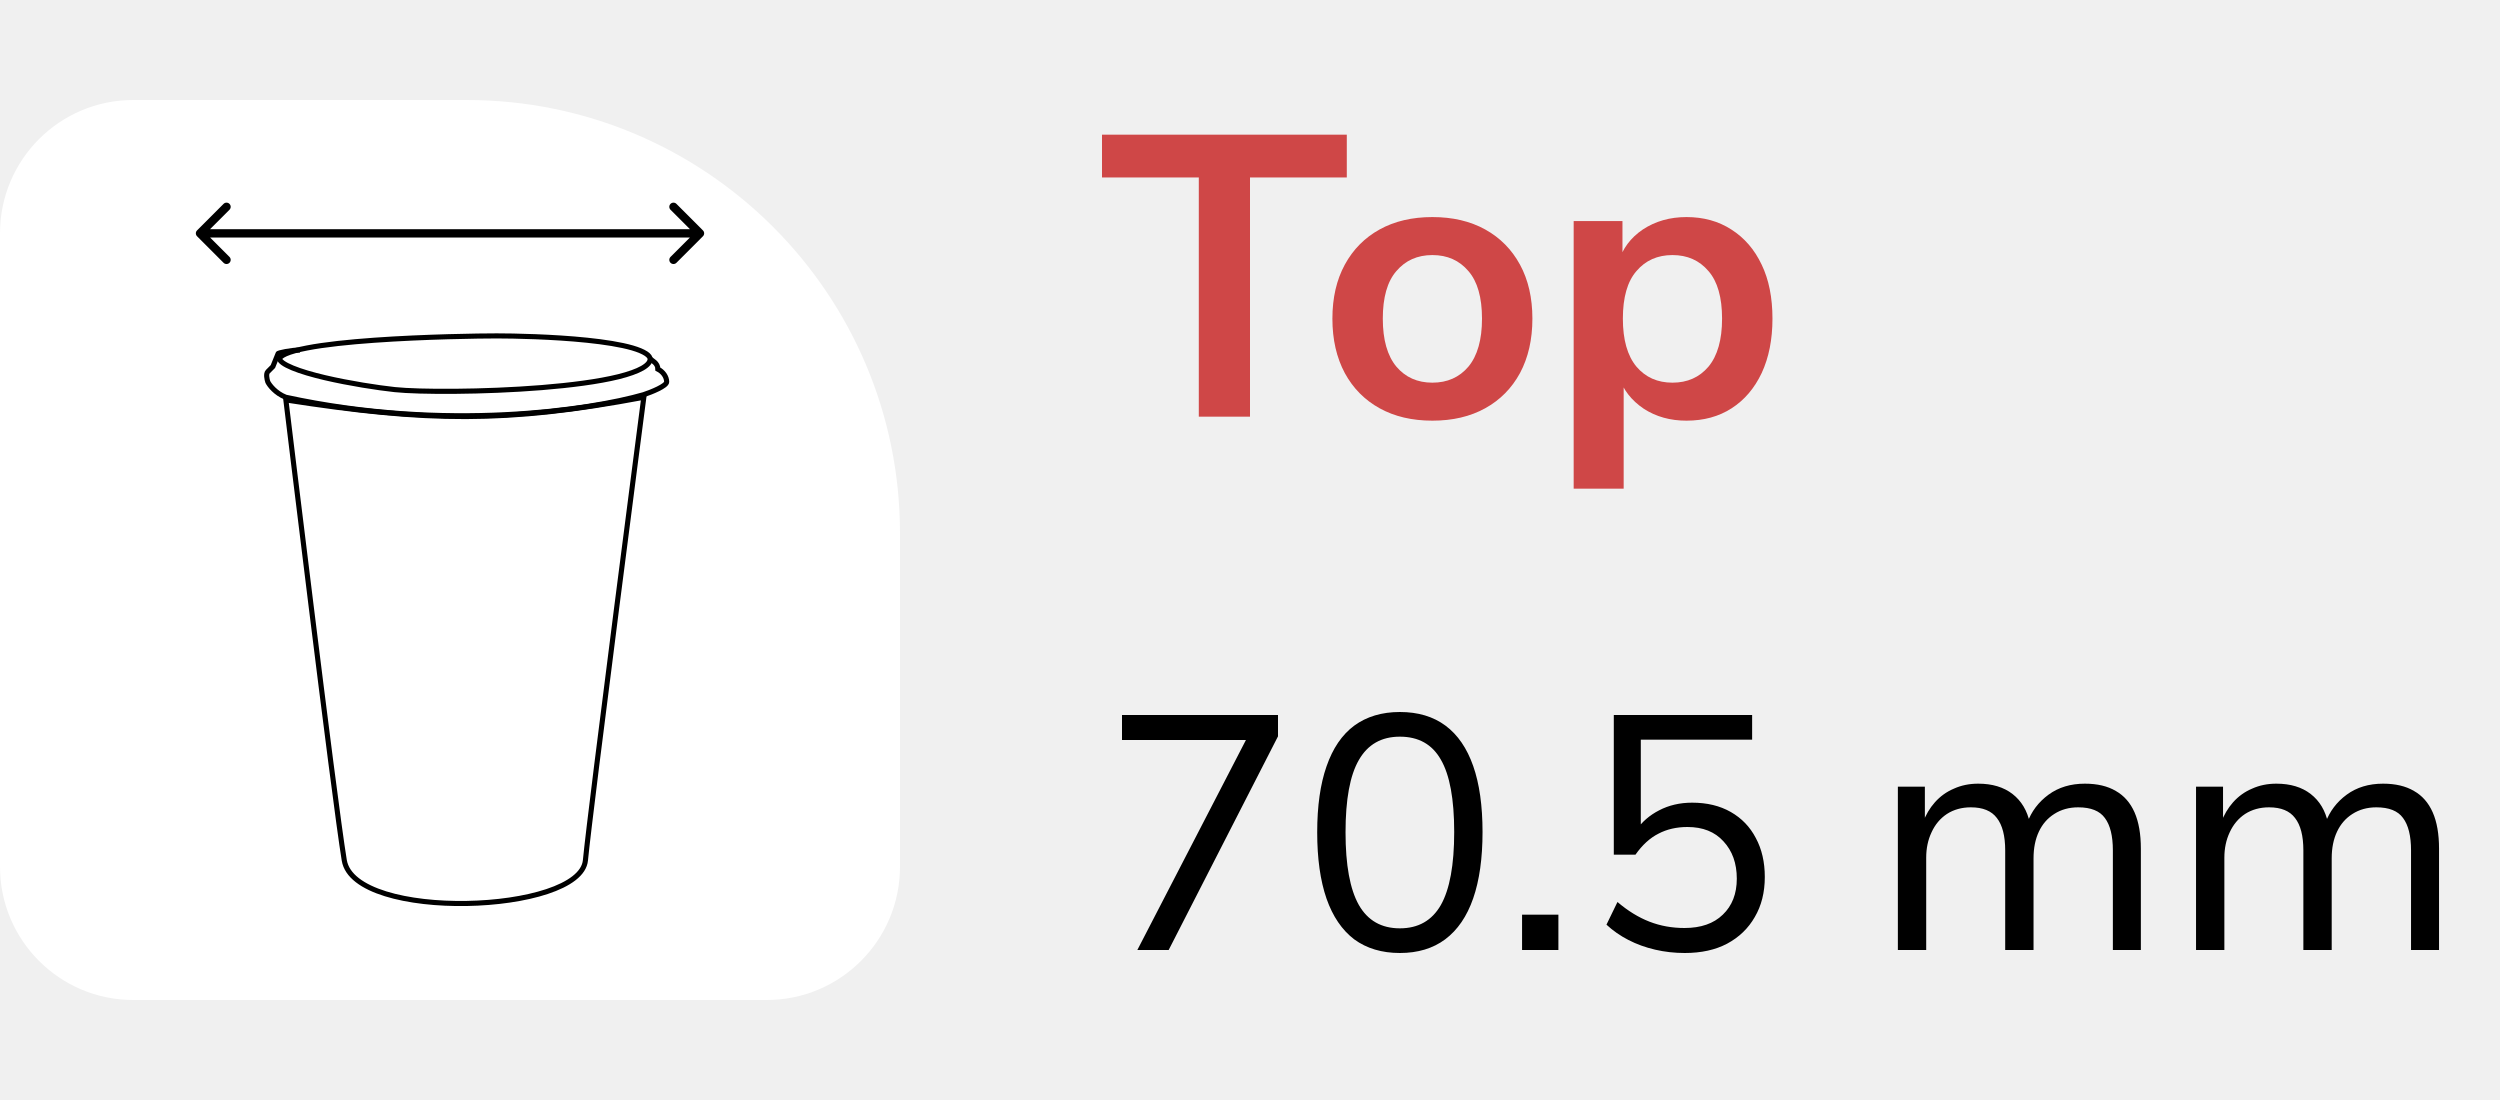
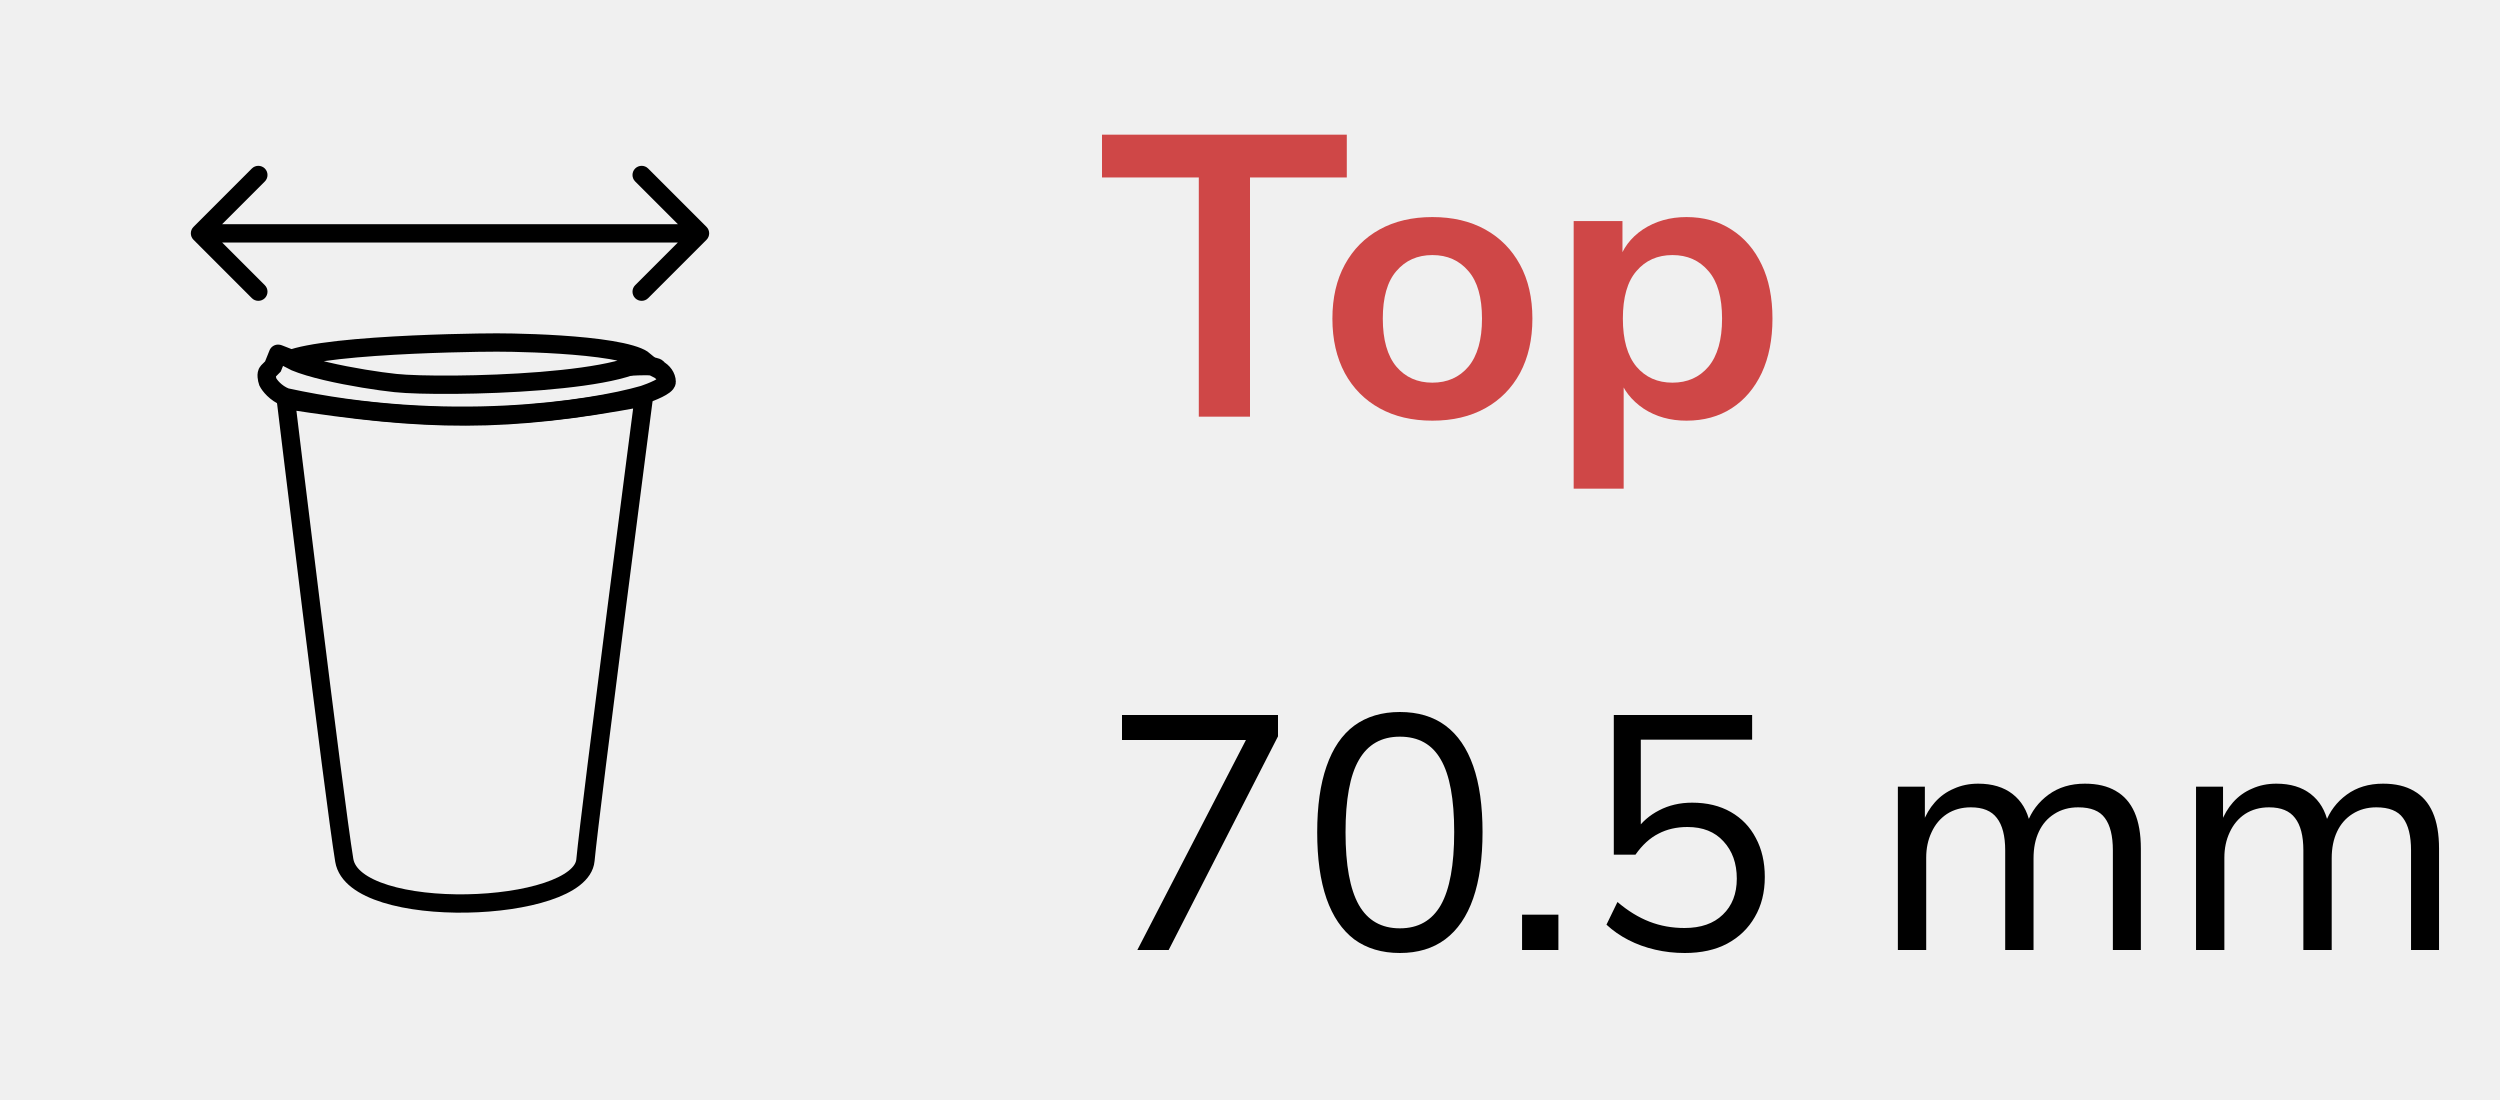
<svg xmlns="http://www.w3.org/2000/svg" width="75" height="33" viewBox="0 0 75 33" fill="none">
-   <path d="M0 7C0 4.791 1.791 3 4 3H14C21.18 3 27 8.82 27 16V26C27 28.209 25.209 30 23 30H4C1.791 30 0 28.209 0 26V7Z" fill="white" />
-   <path d="M21.088 7.088C21.137 7.04 21.137 6.96 21.088 6.912L20.293 6.116C20.244 6.067 20.165 6.067 20.116 6.116C20.067 6.165 20.067 6.244 20.116 6.293L20.823 7L20.116 7.707C20.067 7.756 20.067 7.835 20.116 7.884C20.165 7.933 20.244 7.933 20.293 7.884L21.088 7.088ZM5.912 6.912C5.863 6.96 5.863 7.04 5.912 7.088L6.707 7.884C6.756 7.933 6.835 7.933 6.884 7.884C6.933 7.835 6.933 7.756 6.884 7.707L6.177 7L6.884 6.293C6.933 6.244 6.933 6.165 6.884 6.116C6.835 6.067 6.756 6.067 6.707 6.116L5.912 6.912ZM21 7V6.875L6 6.875V7V7.125L21 7.125V7Z" fill="black" />
-   <path d="M17.563 25.809C17.716 24.203 19.315 11.918 19.315 11.918C15.165 12.697 12.811 12.654 8.576 11.998C8.576 11.998 10.023 23.962 10.328 25.809C10.633 27.656 17.411 27.415 17.563 25.809Z" stroke="black" stroke-width="0.153" />
-   <path d="M19.506 10.766C19.557 10.818 19.736 10.889 19.736 11.073C19.889 11.15 20 11.303 20 11.457C20 11.579 19.54 11.764 19.31 11.84C17.724 12.3 13.357 12.96 8.571 11.917C8.264 11.794 8.085 11.559 8.034 11.457C8.008 11.38 7.973 11.211 8.034 11.15C8.095 11.088 8.162 11.022 8.187 10.996L8.341 10.613C8.315 10.587 8.755 10.5 9 10.5" stroke="black" stroke-width="0.153" />
-   <path d="M14.901 10.077C15.409 10.077 16.575 10.099 17.614 10.207C18.134 10.261 18.618 10.336 18.971 10.438C19.148 10.49 19.286 10.547 19.379 10.608C19.473 10.671 19.504 10.726 19.504 10.773C19.504 10.855 19.439 10.948 19.27 11.045C19.104 11.139 18.86 11.225 18.557 11.301C17.951 11.451 17.124 11.557 16.248 11.628C14.496 11.769 12.564 11.764 11.842 11.688C11.339 11.634 10.48 11.503 9.737 11.328C9.366 11.24 9.026 11.142 8.776 11.038C8.651 10.986 8.551 10.935 8.482 10.884C8.416 10.835 8.39 10.795 8.383 10.768C8.385 10.754 8.393 10.734 8.42 10.709C8.452 10.679 8.504 10.646 8.577 10.614C8.724 10.55 8.939 10.491 9.207 10.44C9.741 10.336 10.467 10.261 11.227 10.207C12.747 10.099 14.394 10.077 14.901 10.077Z" stroke="black" stroke-width="0.153" />
+   <path d="M21.195 7.194C21.302 7.087 21.302 6.913 21.195 6.806L19.444 5.055C19.337 4.948 19.163 4.948 19.055 5.055C18.948 5.163 18.948 5.337 19.055 5.444L20.611 7L19.055 8.556C18.948 8.663 18.948 8.837 19.055 8.945C19.163 9.052 19.337 9.052 19.444 8.945L21.195 7.194ZM5.806 6.806C5.698 6.913 5.698 7.087 5.806 7.194L7.556 8.945C7.663 9.052 7.837 9.052 7.945 8.945C8.052 8.837 8.052 8.663 7.945 8.556L6.389 7L7.945 5.444C8.052 5.337 8.052 5.163 7.945 5.055C7.837 4.948 7.663 4.948 7.556 5.055L5.806 6.806ZM21 7V6.725L6 6.725V7V7.275L21 7.275V7Z" fill="black" />
+   <path d="M17.563 25.809C17.716 24.203 19.315 11.918 19.315 11.918C15.165 12.697 12.811 12.654 8.576 11.998C8.576 11.998 10.023 23.962 10.328 25.809C10.633 27.656 17.411 27.415 17.563 25.809Z" stroke="black" stroke-width="0.55" />
+   <path d="M18.5 11C18.551 11.051 19.736 10.889 19.736 11.073C19.889 11.149 20 11.303 20 11.456C20 11.579 19.54 11.763 19.31 11.84C17.724 12.3 13.357 12.96 8.571 11.916C8.264 11.794 8.085 11.559 8.034 11.456C8.008 11.38 7.973 11.211 8.034 11.149C8.095 11.088 8.162 11.022 8.187 10.996L8.341 10.613C8.315 10.587 9.255 11 9.5 11" stroke="black" stroke-width="0.55" />
+   <path d="M14.901 10.275C15.405 10.275 16.564 10.298 17.594 10.404C18.111 10.458 18.58 10.531 18.915 10.629C19.084 10.678 19.201 10.728 19.269 10.773C19.276 10.778 19.281 10.784 19.286 10.788C19.268 10.807 19.235 10.837 19.171 10.873C19.029 10.954 18.806 11.034 18.509 11.107C17.918 11.254 17.104 11.36 16.231 11.431C14.486 11.571 12.568 11.566 11.863 11.491C11.367 11.439 10.516 11.309 9.782 11.136C9.414 11.049 9.088 10.953 8.853 10.855C8.79 10.829 8.737 10.804 8.694 10.781C8.821 10.731 9.006 10.681 9.245 10.635C9.767 10.533 10.483 10.459 11.241 10.405C12.755 10.298 14.397 10.275 14.901 10.275Z" stroke="black" stroke-width="0.55" />
  <path d="M35.964 12.5V5.324H33.06V4.04H40.404V5.324H37.5V12.5H35.964ZM42.972 12.62C42.364 12.62 41.836 12.496 41.388 12.248C40.94 12 40.592 11.648 40.344 11.192C40.096 10.728 39.972 10.184 39.972 9.56C39.972 8.936 40.096 8.396 40.344 7.94C40.592 7.484 40.94 7.132 41.388 6.884C41.836 6.636 42.364 6.512 42.972 6.512C43.58 6.512 44.108 6.636 44.556 6.884C45.004 7.132 45.352 7.484 45.6 7.94C45.848 8.396 45.972 8.936 45.972 9.56C45.972 10.184 45.848 10.728 45.6 11.192C45.352 11.648 45.004 12 44.556 12.248C44.108 12.496 43.58 12.62 42.972 12.62ZM42.972 11.48C43.42 11.48 43.78 11.32 44.052 11C44.324 10.672 44.46 10.192 44.46 9.56C44.46 8.92 44.324 8.444 44.052 8.132C43.78 7.812 43.42 7.652 42.972 7.652C42.524 7.652 42.164 7.812 41.892 8.132C41.62 8.444 41.484 8.92 41.484 9.56C41.484 10.192 41.62 10.672 41.892 11C42.164 11.32 42.524 11.48 42.972 11.48ZM47.21 14.66V6.632H48.674V7.868H48.554C48.674 7.46 48.918 7.132 49.286 6.884C49.662 6.636 50.098 6.512 50.594 6.512C51.106 6.512 51.554 6.636 51.938 6.884C52.33 7.132 52.634 7.484 52.85 7.94C53.066 8.388 53.174 8.928 53.174 9.56C53.174 10.184 53.066 10.728 52.85 11.192C52.634 11.648 52.334 12 51.95 12.248C51.566 12.496 51.114 12.62 50.594 12.62C50.106 12.62 49.678 12.5 49.31 12.26C48.942 12.012 48.694 11.692 48.566 11.3H48.71V14.66H47.21ZM50.174 11.48C50.622 11.48 50.982 11.32 51.254 11C51.526 10.672 51.662 10.192 51.662 9.56C51.662 8.92 51.526 8.444 51.254 8.132C50.982 7.812 50.622 7.652 50.174 7.652C49.726 7.652 49.366 7.812 49.094 8.132C48.822 8.444 48.686 8.92 48.686 9.56C48.686 10.192 48.822 10.672 49.094 11C49.366 11.32 49.726 11.48 50.174 11.48Z" fill="#CF4747" />
  <path d="M34.12 28.5L37.58 21.81L37.6 22.2H33.66V21.45H38.34V22.09L35.06 28.5H34.12ZM41.996 28.59C41.456 28.59 40.999 28.453 40.626 28.18C40.259 27.9 39.983 27.493 39.796 26.96C39.609 26.42 39.516 25.757 39.516 24.97C39.516 24.183 39.609 23.523 39.796 22.99C39.983 22.45 40.259 22.043 40.626 21.77C40.999 21.497 41.456 21.36 41.996 21.36C42.543 21.36 42.999 21.497 43.366 21.77C43.733 22.043 44.009 22.447 44.196 22.98C44.383 23.513 44.476 24.173 44.476 24.96C44.476 25.747 44.383 26.41 44.196 26.95C44.009 27.49 43.729 27.9 43.356 28.18C42.989 28.453 42.536 28.59 41.996 28.59ZM41.996 27.85C42.549 27.85 42.959 27.617 43.226 27.15C43.493 26.677 43.626 25.947 43.626 24.96C43.626 23.973 43.493 23.25 43.226 22.79C42.966 22.33 42.556 22.1 41.996 22.1C41.443 22.1 41.033 22.333 40.766 22.8C40.499 23.26 40.366 23.983 40.366 24.97C40.366 25.95 40.499 26.677 40.766 27.15C41.033 27.617 41.443 27.85 41.996 27.85ZM45.662 28.5V27.44H46.752V28.5H45.662ZM50.544 28.59C50.237 28.59 49.941 28.557 49.654 28.49C49.367 28.423 49.1 28.327 48.854 28.2C48.607 28.073 48.387 27.92 48.194 27.74L48.524 27.06C48.837 27.327 49.157 27.523 49.484 27.65C49.81 27.777 50.16 27.84 50.534 27.84C51.027 27.84 51.41 27.707 51.684 27.44C51.964 27.173 52.104 26.813 52.104 26.36C52.104 25.9 51.971 25.527 51.704 25.24C51.444 24.953 51.084 24.81 50.624 24.81C50.297 24.81 50.007 24.877 49.754 25.01C49.501 25.137 49.27 25.347 49.064 25.64H48.414V21.45H52.564V22.19H49.224V24.91H49.084C49.257 24.657 49.487 24.457 49.774 24.31C50.067 24.157 50.397 24.08 50.764 24.08C51.211 24.08 51.597 24.173 51.924 24.36C52.251 24.547 52.501 24.807 52.674 25.14C52.854 25.473 52.944 25.863 52.944 26.31C52.944 26.77 52.844 27.17 52.644 27.51C52.45 27.85 52.174 28.117 51.814 28.31C51.461 28.497 51.037 28.59 50.544 28.59ZM56.936 28.5V23.6H57.746V24.68H57.686C57.772 24.447 57.892 24.243 58.046 24.07C58.206 23.89 58.396 23.753 58.616 23.66C58.836 23.56 59.079 23.51 59.346 23.51C59.766 23.51 60.109 23.613 60.376 23.82C60.642 24.027 60.816 24.317 60.896 24.69H60.816C60.942 24.343 61.156 24.06 61.456 23.84C61.756 23.62 62.119 23.51 62.546 23.51C62.919 23.51 63.229 23.583 63.476 23.73C63.722 23.87 63.909 24.083 64.036 24.37C64.162 24.657 64.226 25.02 64.226 25.46V28.5H63.386V25.51C63.386 25.077 63.306 24.753 63.146 24.54C62.992 24.327 62.726 24.22 62.346 24.22C62.072 24.22 61.832 24.287 61.626 24.42C61.426 24.547 61.272 24.723 61.166 24.95C61.059 25.177 61.006 25.443 61.006 25.75V28.5H60.156V25.51C60.156 25.077 60.072 24.753 59.906 24.54C59.746 24.327 59.486 24.22 59.126 24.22C58.852 24.22 58.612 24.287 58.406 24.42C58.206 24.553 58.052 24.737 57.946 24.97C57.839 25.197 57.786 25.45 57.786 25.73V28.5H56.936ZM65.881 28.5V23.6H66.691V24.68H66.631C66.718 24.447 66.838 24.243 66.991 24.07C67.151 23.89 67.341 23.753 67.561 23.66C67.781 23.56 68.024 23.51 68.291 23.51C68.711 23.51 69.054 23.613 69.321 23.82C69.588 24.027 69.761 24.317 69.841 24.69H69.761C69.888 24.343 70.101 24.06 70.401 23.84C70.701 23.62 71.064 23.51 71.491 23.51C71.864 23.51 72.174 23.583 72.421 23.73C72.668 23.87 72.854 24.083 72.981 24.37C73.108 24.657 73.171 25.02 73.171 25.46V28.5H72.331V25.51C72.331 25.077 72.251 24.753 72.091 24.54C71.938 24.327 71.671 24.22 71.291 24.22C71.018 24.22 70.778 24.287 70.571 24.42C70.371 24.547 70.218 24.723 70.111 24.95C70.004 25.177 69.951 25.443 69.951 25.75V28.5H69.101V25.51C69.101 25.077 69.018 24.753 68.851 24.54C68.691 24.327 68.431 24.22 68.071 24.22C67.798 24.22 67.558 24.287 67.351 24.42C67.151 24.553 66.998 24.737 66.891 24.97C66.784 25.197 66.731 25.45 66.731 25.73V28.5H65.881Z" fill="black" />
</svg>
